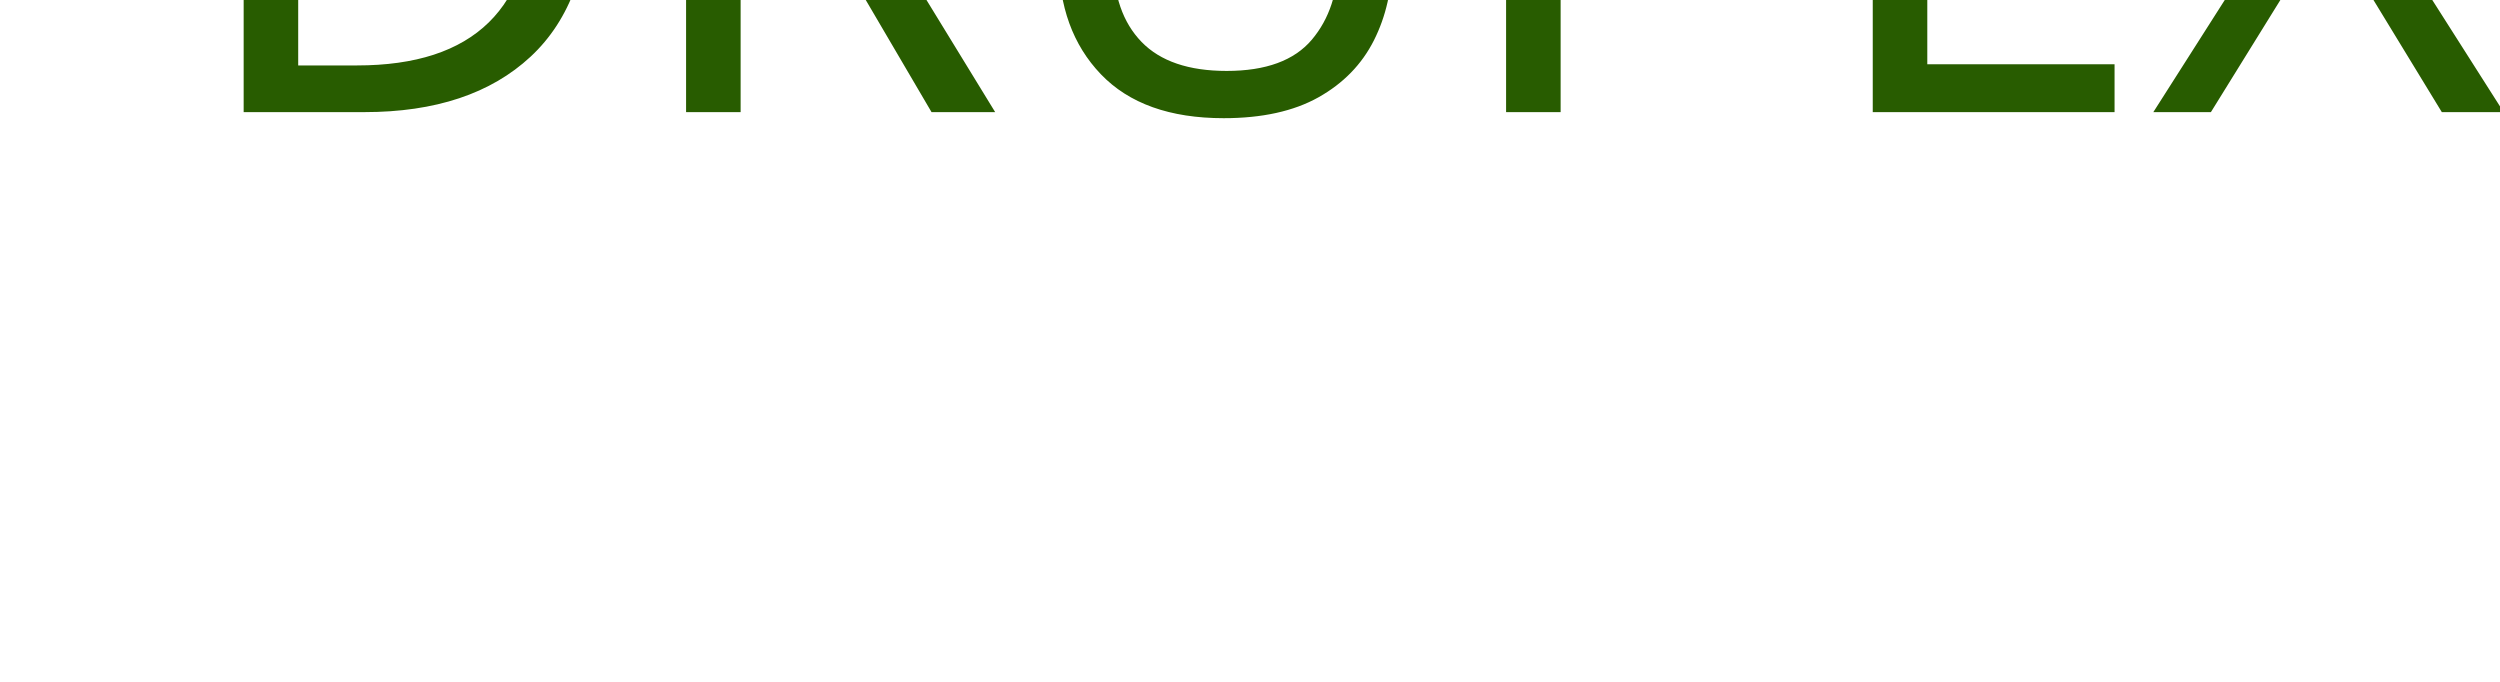
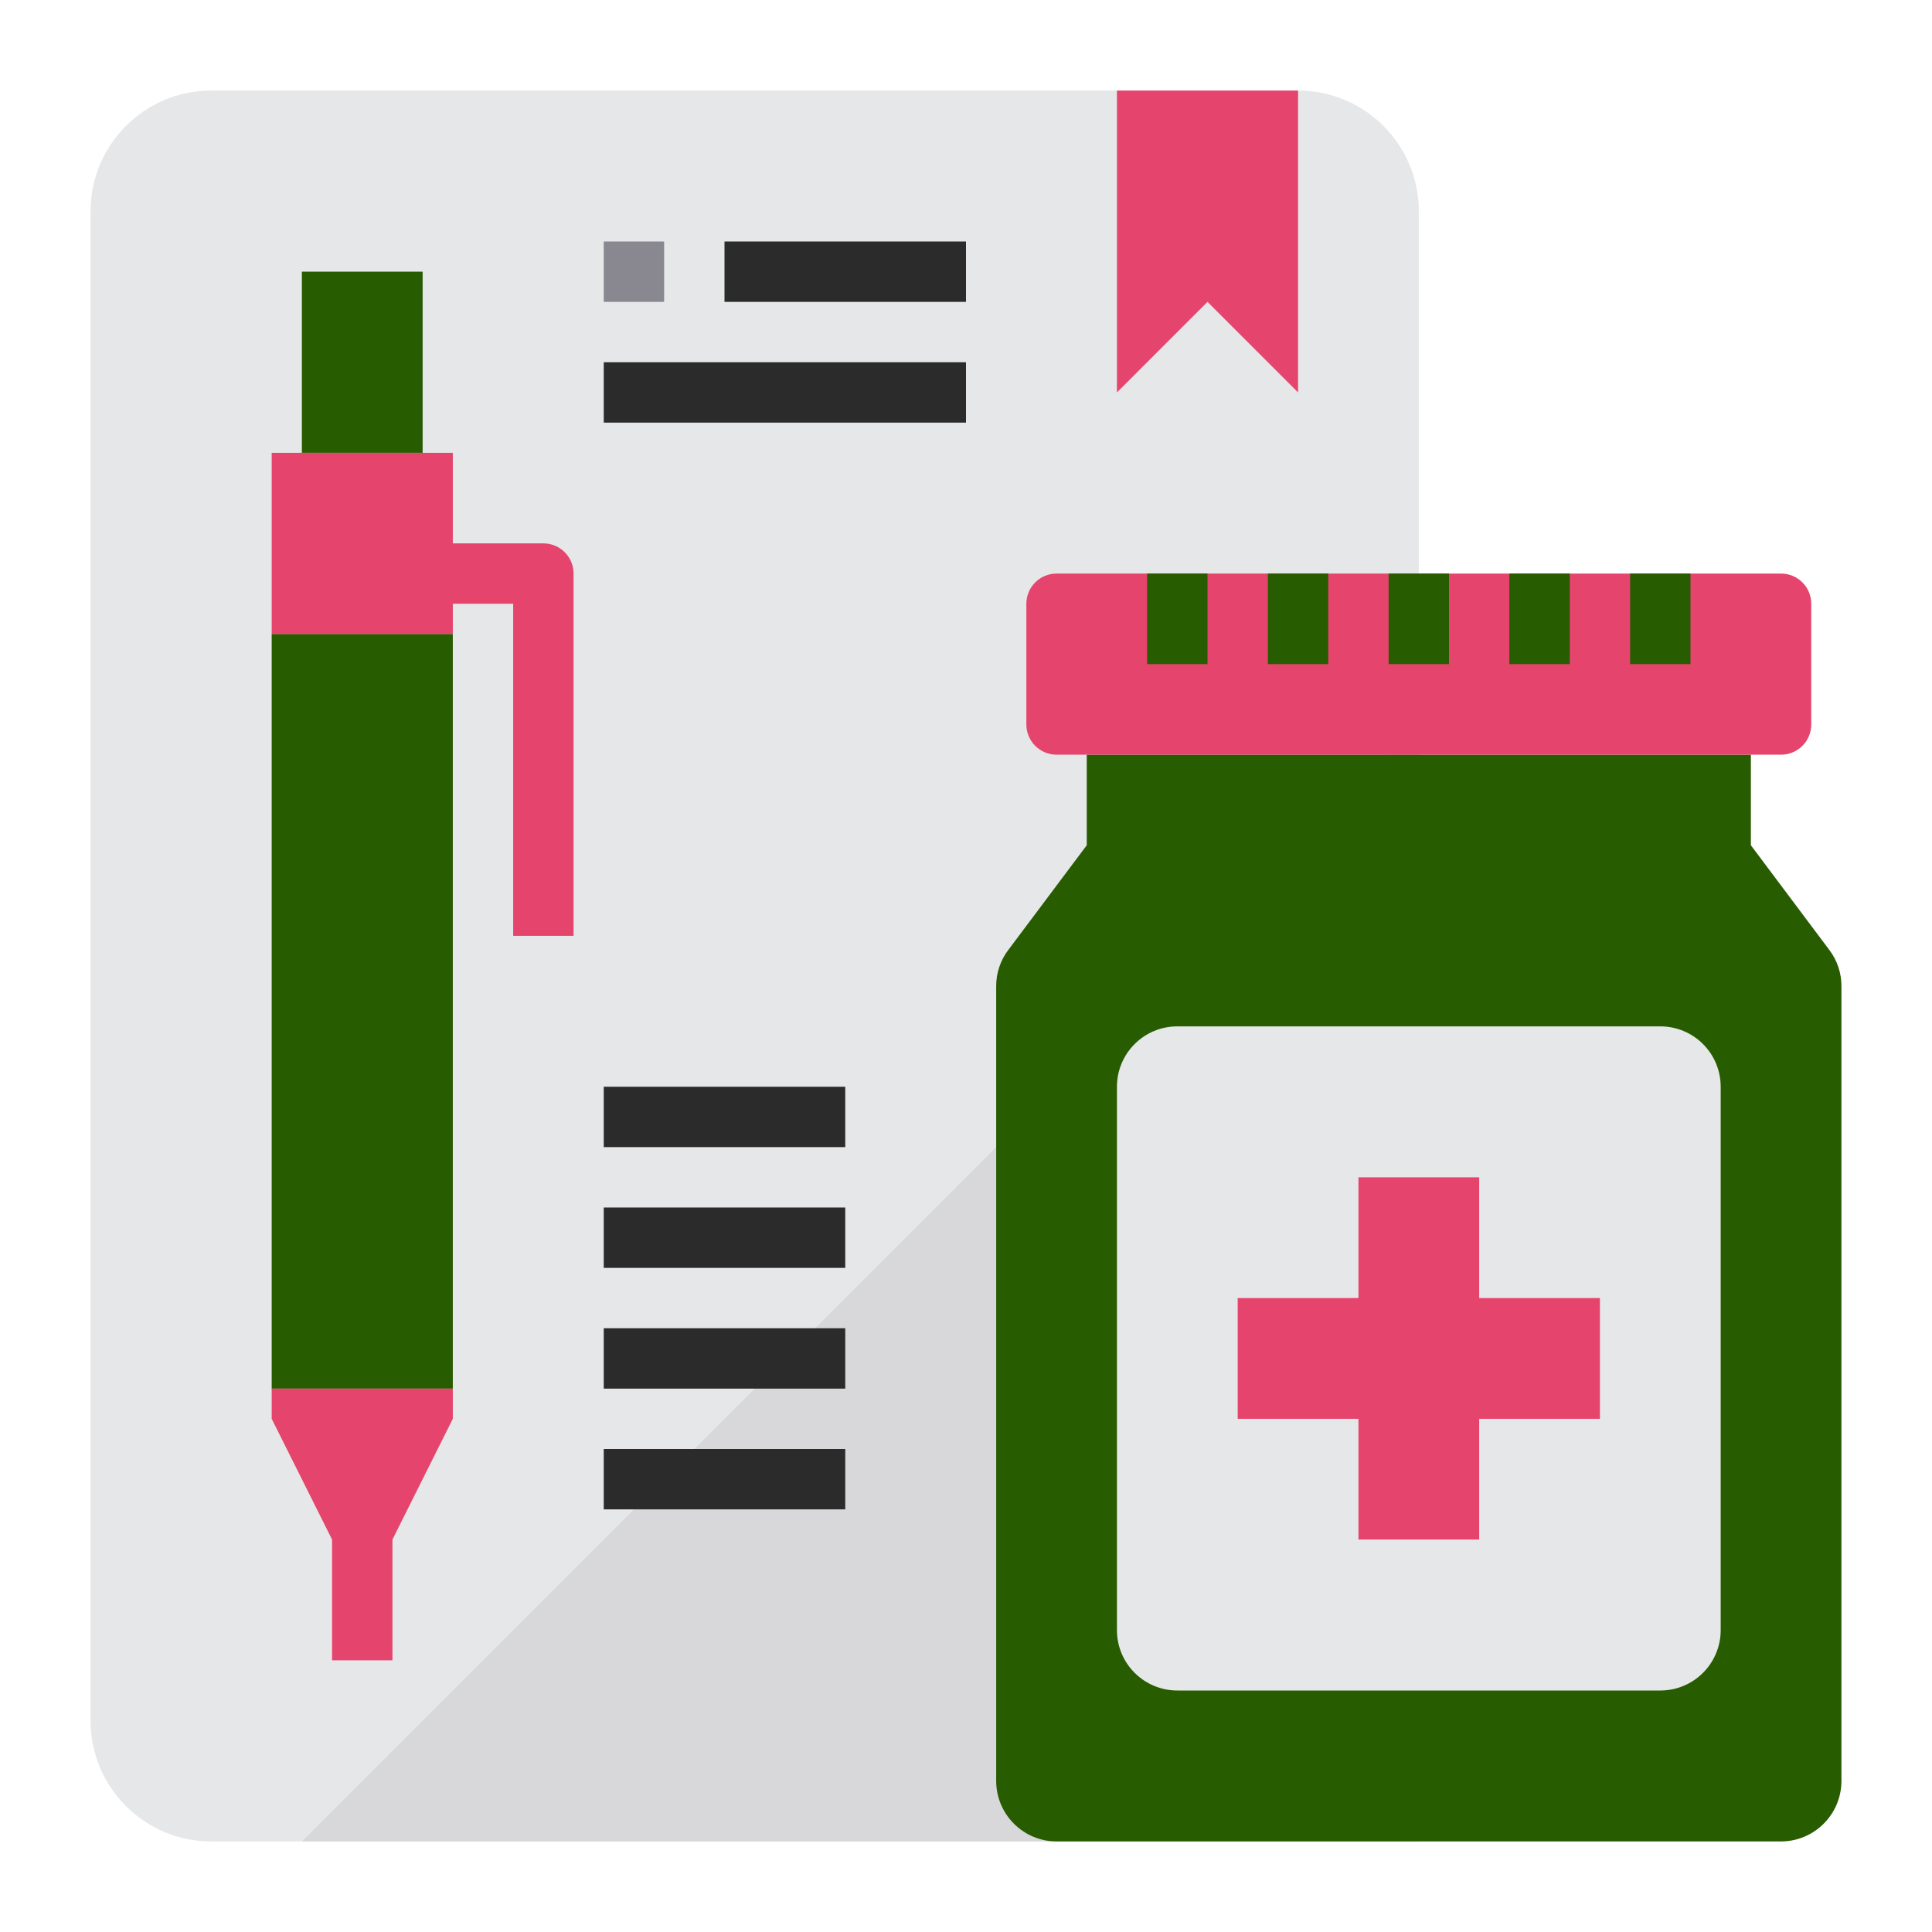
- <svg xmlns="http://www.w3.org/2000/svg" width="825" height="225" viewBox="0 0 825 225">
-   <defs>
-     <style>
-       .cls-1 {
-         font-size: 200px;
-         fill: #285c00;
-         font-family: "Myriad Pro";
-       }
-     </style>
-   </defs>
-   <text id="DRUPEX" class="cls-1" x="61" y="37">DRUPEX</text>
+ <svg xmlns="http://www.w3.org/2000/svg" viewBox="0 0 64 64">
+   <path d="M47 7v54H7a4 4 0 01-4-4V7a4 4 0 014-4h36a4 4 0 014 4z" data-original="#E6E7E8" fill="#e6e7e8" />
+   <path data-original="#D8D7DA" fill="#d8d7da" d="M47 24v37H10l37-37z" />
+   <path d="M61 32.67V59a2.006 2.006 0 01-2 2H35a2.006 2.006 0 01-2-2V32.67a1.969 1.969 0 01.4-1.2L36 28v-3h22v3l2.6 3.47a1.969 1.969 0 01.4 1.2zM10 9h4v6h-4z" data-original="#5AAAE7" data-old_color="#5AAAE7" fill="#285c00" />
+   <path data-original="#3D9AE2" data-old_color="#3D9AE2" fill="#285c00" d="M9 21h6v25H9z" />
+   <rect x="37" y="34" width="20" height="22" rx="2" data-original="#E6E7E8" fill="#e6e7e8" />
+   <path data-original="#FF5023" data-old_color="#FF5023" fill="#e5446d" d="M53 43v4h-4v4h-4v-4h-4v-4h4v-4h4v4h4z" />
+   <path d="M55 19h4a1 1 0 011 1v4a1 1 0 01-1 1H35a1 1 0 01-1-1v-4a1 1 0 011-1h20z" data-original="#787680" data-old_color="#787680" fill="#e5446d" />
+   <path data-original="#FF5023" data-old_color="#FF5023" fill="#e5446d" d="M43 3v10l-3-3-3 3V3h6z" />
+   <path data-original="#787680" data-old_color="#787680" fill="#e5446d" d="M11 50h2v5h-2z" />
+   <path d="M19 31h-2V20h-3v-2h4a1 1 0 011 1z" data-original="#1A6FB0" data-old_color="#1A6FB0" fill="#e5446d" />
+   <path data-original="#57565C" data-old_color="#57565C" fill="#285c00" d="M38 19h2v3h-2zM42 19h2v3h-2zM46 19h2v3h-2zM50 19h2v3h-2zM54 19h2v3h-2z" />
+   <path data-original="#ACABB1" className="active-path" data-old_color="#ACABB1" fill="#2a2b2a" d="M20 36h8v2h-8zM20 40h8v2h-8zM20 44h8v2h-8zM20 48h8v2h-8z" />
+   <path data-original="#898890" fill="#898890" d="M20 8h2v2h-2z" />
+   <path data-original="#ACABB1" className="active-path" data-old_color="#ACABB1" fill="#2a2b2a" d="M24 8h8v2h-8zM20 12h12v2H20z" />
+   <path data-original="#1E81CE" data-old_color="#1E81CE" fill="#e5446d" d="M15 46v1l-2 4h-2l-2-4v-1h6zM15 19v2H9v-6h6v4z" />
</svg>
